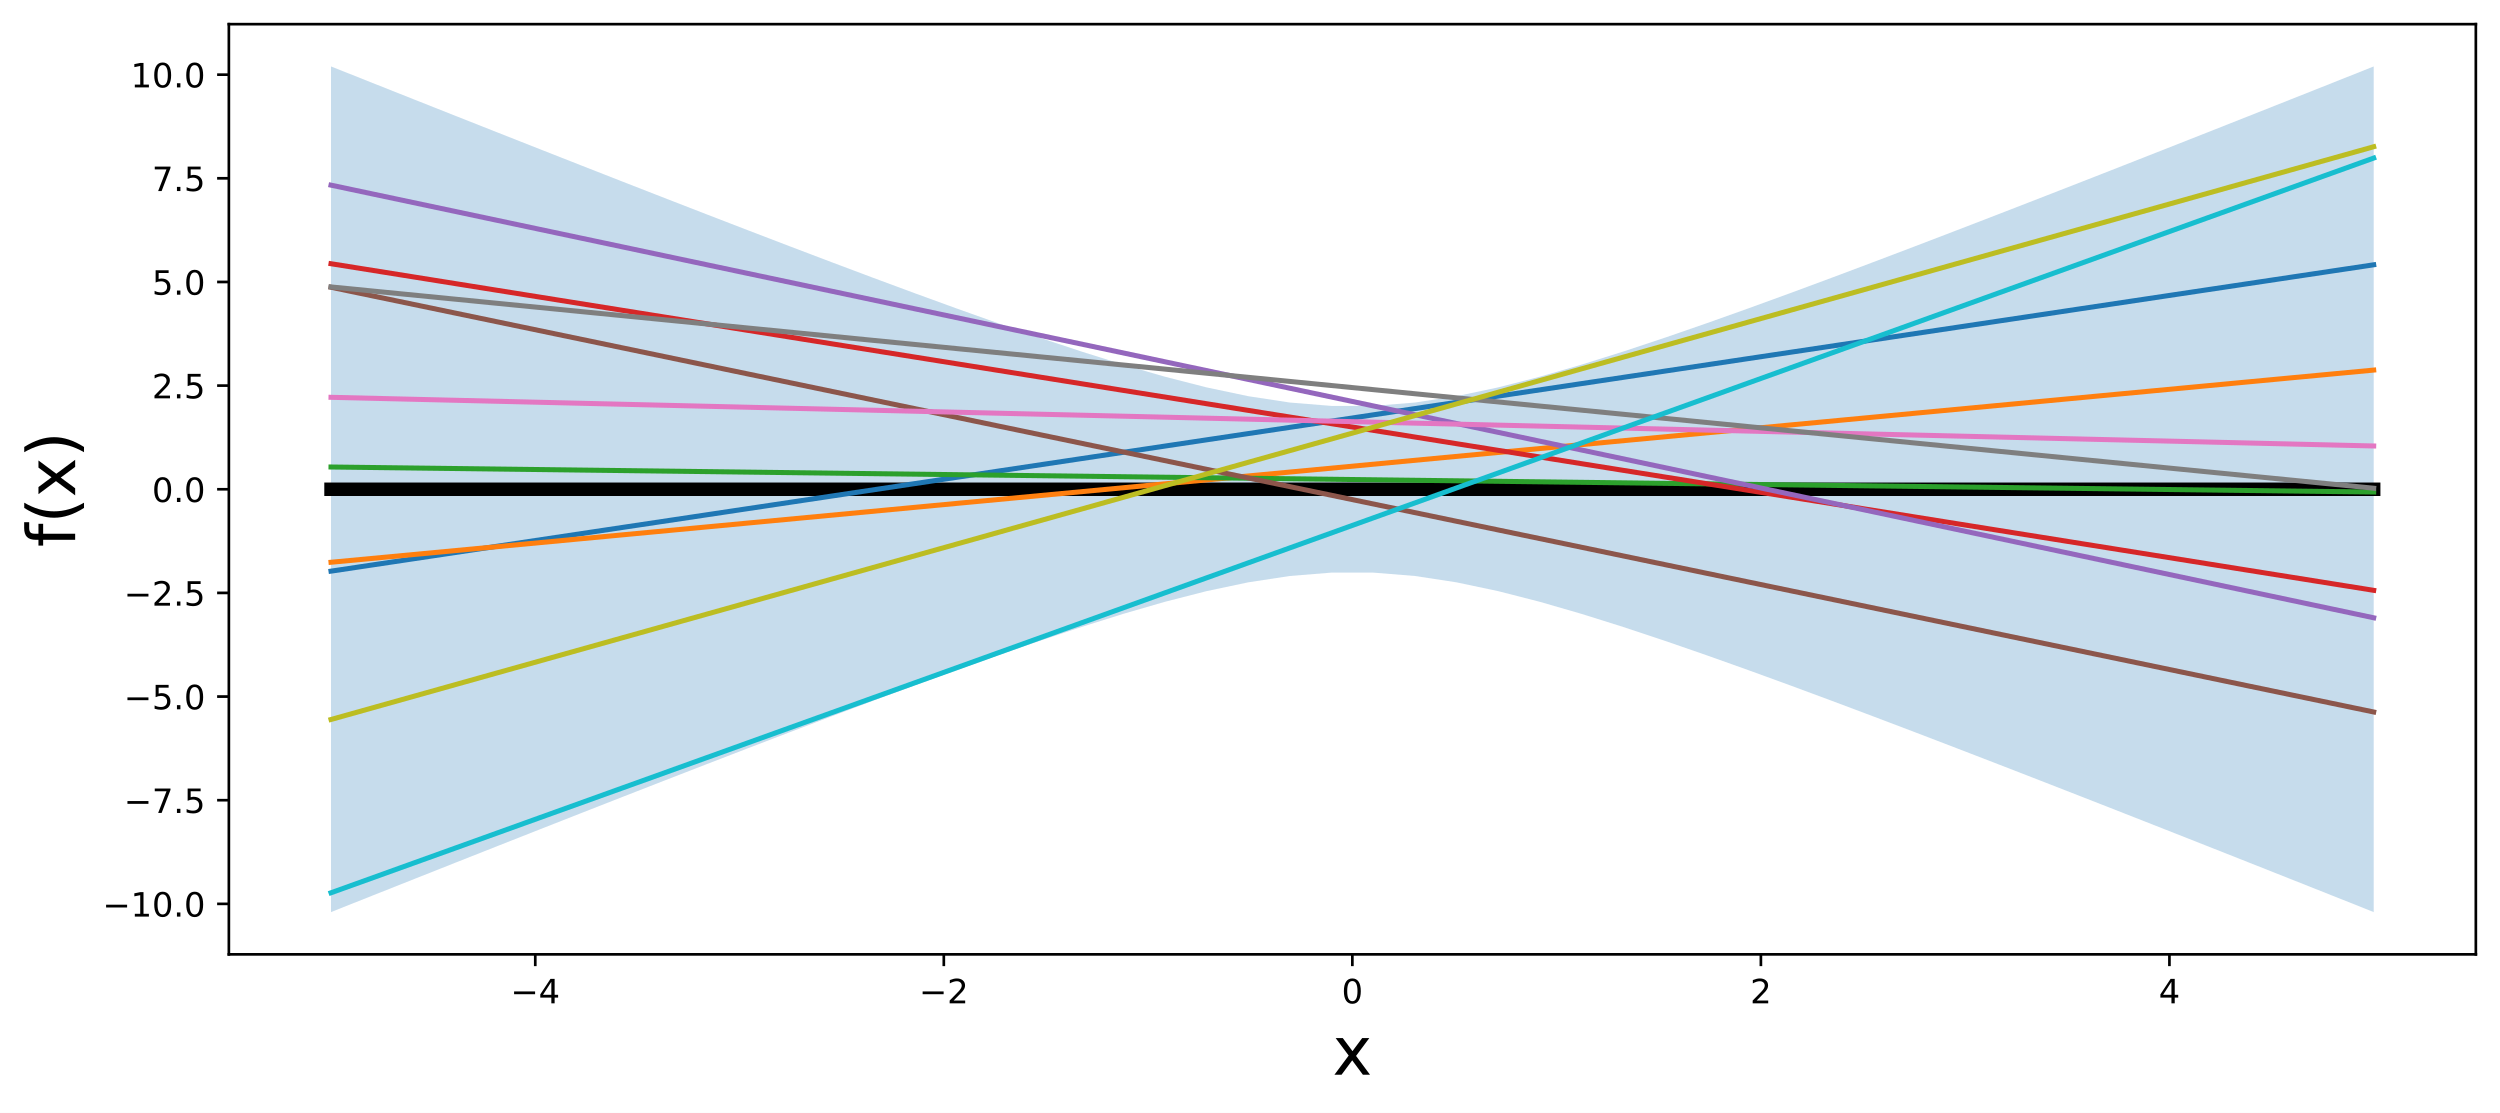
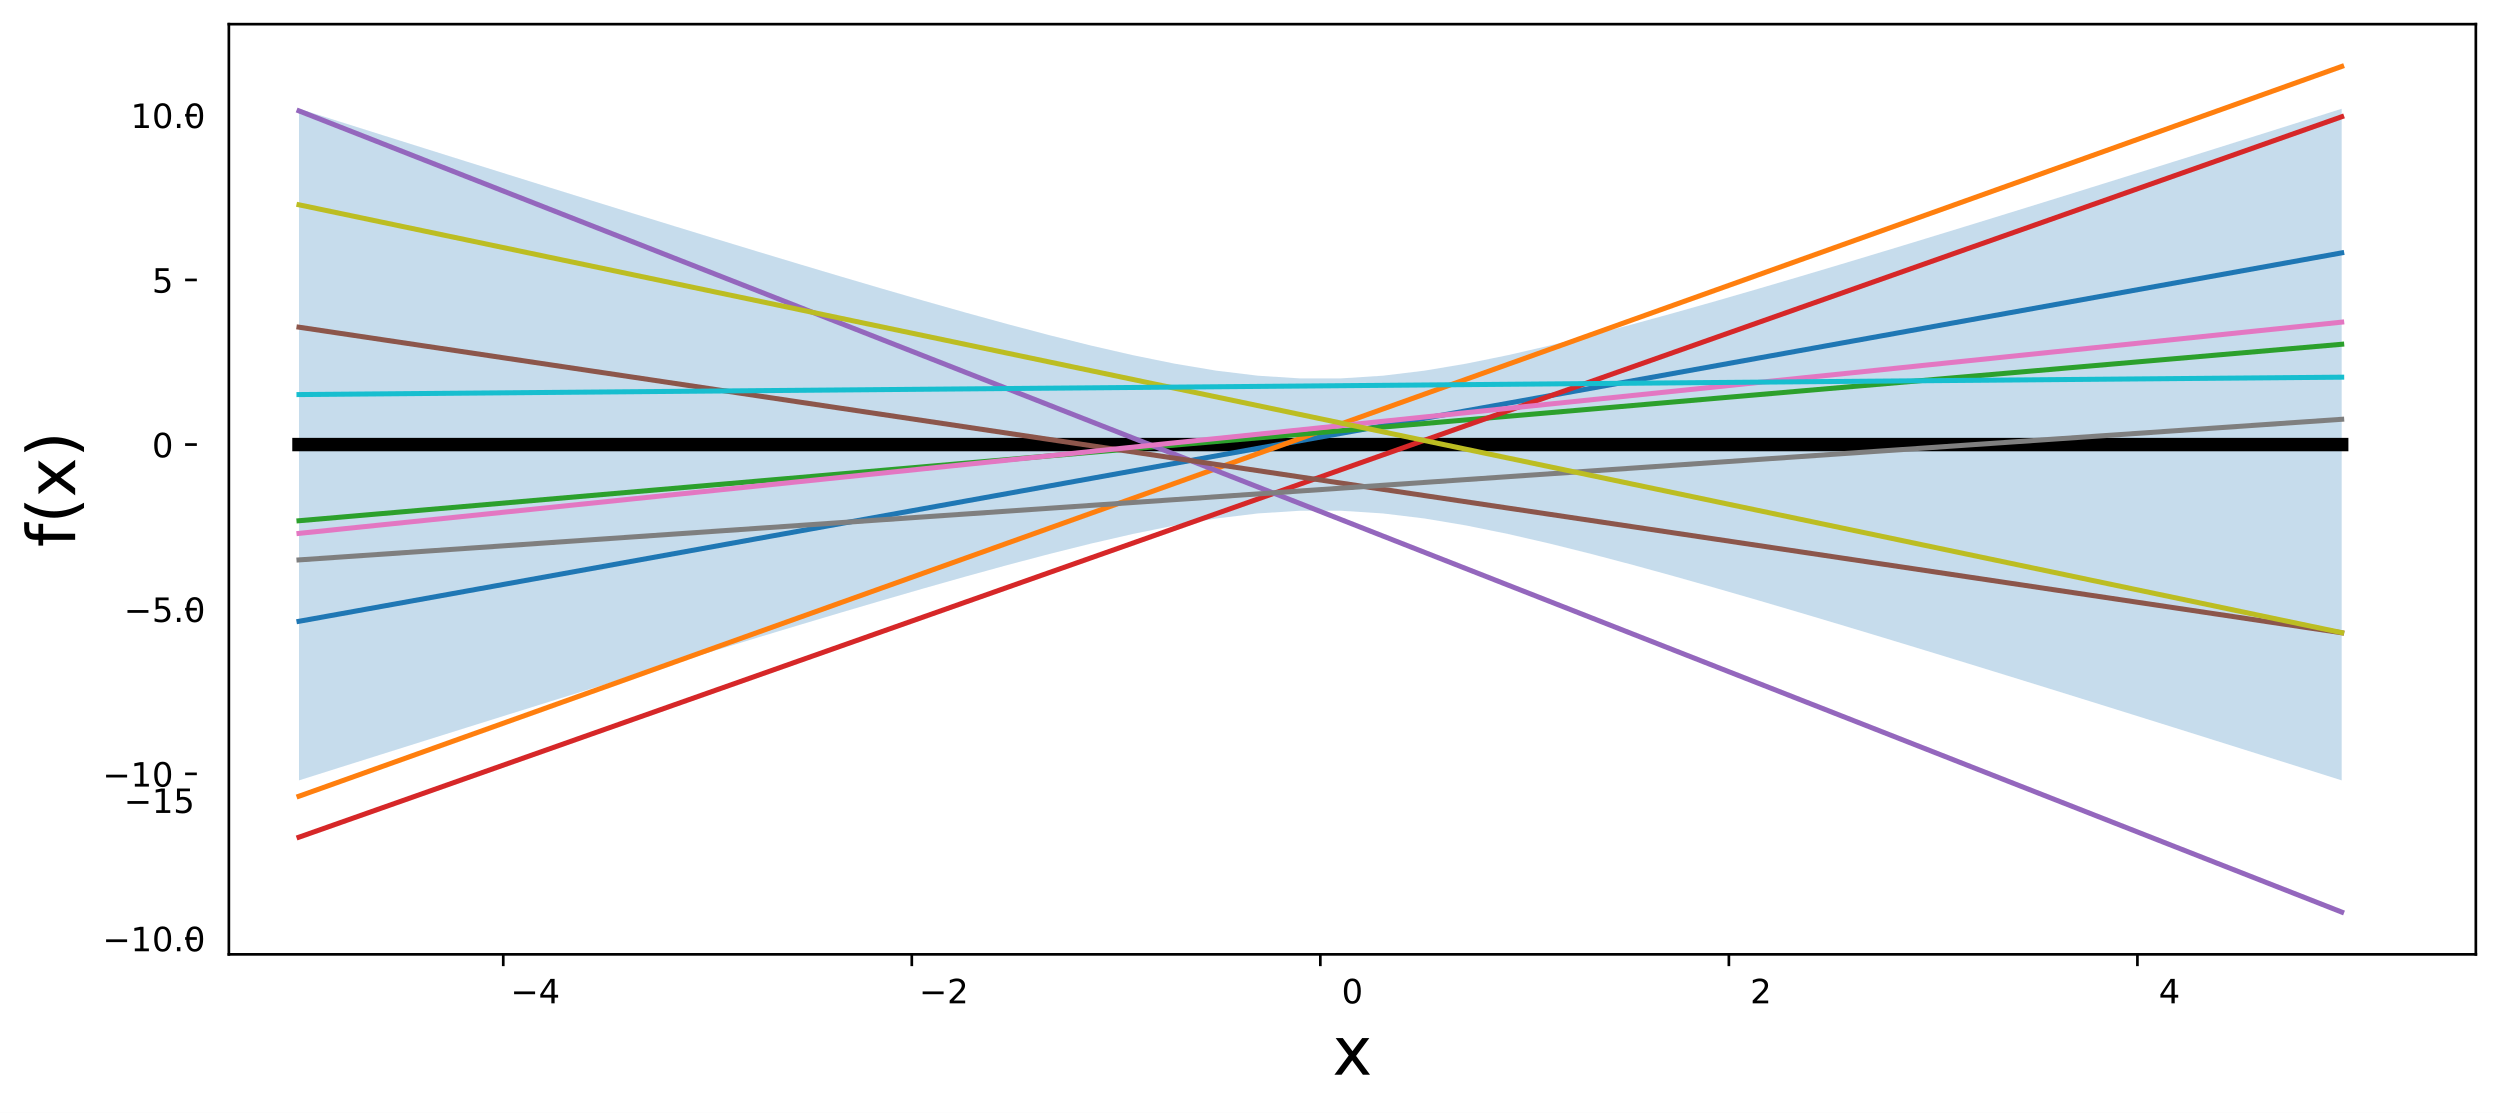
<svg xmlns="http://www.w3.org/2000/svg" xmlns:xlink="http://www.w3.org/1999/xlink" width="745.002pt" height="331.634pt" viewBox="0 0 745.002 331.634" version="1.1">
  <defs>
    <style type="text/css">*{stroke-linejoin: round; stroke-linecap: butt}</style>
  </defs>
  <g id="figure_1">
    <g id="patch_1">
      <path d="M 0 331.634  L 745.002 331.634  L 745.002 0  L 0 0  z " style="fill: #ffffff" />
    </g>
    <g id="axes_1">
      <g id="patch_2">
        <path d="M 68.202 284.4  L 737.802 284.4  L 737.802 7.2  L 68.202 7.2  z " style="fill: #ffffff" />
      </g>
      <g id="PolyCollection_1">
-         <path d="M 98.638 19.8  L 98.638 271.8  L 111.061 266.859  L 123.484 261.927  L 135.907 257.004  L 148.33 252.093  L 160.753 247.195  L 173.176 242.312  L 185.599 237.446  L 198.022 232.601  L 210.445 227.779  L 222.868 222.986  L 235.291 218.226  L 247.714 213.508  L 260.137 208.839  L 272.56 204.233  L 284.983 199.706  L 297.406 195.278  L 309.829 190.979  L 322.252 186.85  L 334.675 182.947  L 347.098 179.35  L 359.521 176.167  L 371.944 173.541  L 384.367 171.643  L 396.79 170.639  L 409.213 170.639  L 421.636 171.643  L 434.059 173.541  L 446.482 176.167  L 458.905 179.35  L 471.328 182.947  L 483.751 186.85  L 496.174 190.979  L 508.597 195.278  L 521.02 199.706  L 533.443 204.233  L 545.866 208.839  L 558.289 213.508  L 570.712 218.226  L 583.135 222.986  L 595.558 227.779  L 607.981 232.601  L 620.404 237.446  L 632.827 242.312  L 645.25 247.195  L 657.673 252.093  L 670.096 257.004  L 682.519 261.927  L 694.942 266.859  L 707.365 271.8  L 707.365 19.8  L 707.365 19.8  L 694.942 24.741  L 682.519 29.673  L 670.096 34.596  L 657.673 39.507  L 645.25 44.405  L 632.827 49.288  L 620.404 54.154  L 607.981 58.999  L 595.558 63.821  L 583.135 68.614  L 570.712 73.374  L 558.289 78.092  L 545.866 82.761  L 533.443 87.367  L 521.02 91.894  L 508.597 96.322  L 496.174 100.621  L 483.751 104.75  L 471.328 108.653  L 458.905 112.25  L 446.482 115.433  L 434.059 118.059  L 421.636 119.957  L 409.213 120.961  L 396.79 120.961  L 384.367 119.957  L 371.944 118.059  L 359.521 115.433  L 347.098 112.25  L 334.675 108.653  L 322.252 104.75  L 309.829 100.621  L 297.406 96.322  L 284.983 91.894  L 272.56 87.367  L 260.137 82.761  L 247.714 78.092  L 235.291 73.374  L 222.868 68.614  L 210.445 63.821  L 198.022 58.999  L 185.599 54.154  L 173.176 49.288  L 160.753 44.405  L 148.33 39.507  L 135.907 34.596  L 123.484 29.673  L 111.061 24.741  L 98.638 19.8  z " clip-path="url(#pcbc3ac0a60)" style="fill: #1f77b4; fill-opacity: 0.25" />
+         <path d="M 89.097 32.409  L 89.097 232.554  L 101.52 228.63  L 113.943 224.713  L 126.366 220.803  L 138.789 216.903  L 151.212 213.013  L 163.635 209.134  L 176.058 205.27  L 188.481 201.421  L 200.904 197.592  L 213.327 193.785  L 225.75 190.004  L 238.173 186.257  L 250.596 182.549  L 263.019 178.891  L 275.442 175.295  L 287.865 171.778  L 300.288 168.364  L 312.711 165.085  L 325.134 161.985  L 337.557 159.128  L 349.98 156.6  L 362.403 154.514  L 374.826 153.006  L 387.249 152.209  L 399.672 152.209  L 412.095 153.006  L 424.518 154.514  L 436.941 156.6  L 449.364 159.128  L 461.787 161.985  L 474.21 165.085  L 486.633 168.364  L 499.056 171.778  L 511.479 175.295  L 523.902 178.891  L 536.326 182.549  L 548.749 186.257  L 561.172 190.004  L 573.595 193.785  L 586.018 197.592  L 598.441 201.421  L 610.864 205.27  L 623.287 209.134  L 635.71 213.013  L 648.133 216.903  L 660.556 220.803  L 672.979 224.713  L 685.402 228.63  L 697.825 232.554  L 697.825 32.409  L 697.825 32.409  L 685.402 36.333  L 672.979 40.251  L 660.556 44.16  L 648.133 48.06  L 635.71 51.951  L 623.287 55.829  L 610.864 59.693  L 598.441 63.542  L 586.018 67.372  L 573.595 71.179  L 561.172 74.959  L 548.749 78.706  L 536.326 82.414  L 523.902 86.072  L 511.479 89.668  L 499.056 93.185  L 486.633 96.599  L 474.21 99.879  L 461.787 102.978  L 449.364 105.835  L 436.941 108.363  L 424.518 110.449  L 412.095 111.957  L 399.672 112.754  L 387.249 112.754  L 374.826 111.957  L 362.403 110.449  L 349.98 108.363  L 337.557 105.835  L 325.134 102.978  L 312.711 99.879  L 300.288 96.599  L 287.865 93.185  L 275.442 89.668  L 263.019 86.072  L 250.596 82.414  L 238.173 78.706  L 225.75 74.959  L 213.327 71.179  L 200.904 67.372  L 188.481 63.542  L 176.058 59.693  L 163.635 55.829  L 151.212 51.951  L 138.789 48.06  L 126.366 44.16  L 113.943 40.251  L 101.52 36.333  L 89.097 32.409  z " clip-path="url(#pd3c9de4908)" style="fill: #1f77b4; fill-opacity: 0.25" />
      </g>
      <g id="matplotlib.axis_1">
        <g id="xtick_1">
          <g id="line2d_1">
            <defs>
-               <path id="m8b1b05fb63" d="M 0 0  L 0 3.5  " style="stroke: #000000; stroke-width: 0.8" />
-             </defs>
-             <g>
-               <use xlink:href="#m8b1b05fb63" x="159.511" y="284.4" style="stroke: #000000; stroke-width: 0.8" />
+               <path id="m77537a6615" d="M 0 0  L 0 3.5  " style="stroke: #000000; stroke-width: 0.8" />
+             </defs>
+             <g>
+               <use xlink:href="#m77537a6615" x="149.97" y="284.4" style="stroke: #000000; stroke-width: 0.8" />
            </g>
          </g>
          <g id="text_1">
            <g transform="translate(152.1396 298.9984) scale(0.1 -0.1)">
              <defs>
                <path id="DejaVuSans-2212" d="M 678 2272  L 4684 2272  L 4684 1741  L 678 1741  L 678 2272  z " transform="scale(0.015625)" />
                <path id="DejaVuSans-34" d="M 2419 4116  L 825 1625  L 2419 1625  L 2419 4116  z M 2253 4666  L 3047 4666  L 3047 1625  L 3713 1625  L 3713 1100  L 3047 1100  L 3047 0  L 2419 0  L 2419 1100  L 313 1100  L 313 1709  L 2253 4666  z " transform="scale(0.015625)" />
              </defs>
              <use xlink:href="#DejaVuSans-2212" />
              <use xlink:href="#DejaVuSans-34" x="83.789" />
            </g>
          </g>
        </g>
        <g id="xtick_2">
          <g id="line2d_2">
            <g>
-               <use xlink:href="#m8b1b05fb63" x="281.256" y="284.4" style="stroke: #000000; stroke-width: 0.8" />
+               <use xlink:href="#m77537a6615" x="271.715" y="284.4" style="stroke: #000000; stroke-width: 0.8" />
            </g>
          </g>
          <g id="text_2">
            <g transform="translate(273.885 298.9984) scale(0.1 -0.1)">
              <defs>
                <path id="DejaVuSans-32" d="M 1228 531  L 3431 531  L 3431 0  L 469 0  L 469 531  Q 828 903 1448 1529  Q 2069 2156 2228 2338  Q 2531 2678 2651 2914  Q 2772 3150 2772 3378  Q 2772 3750 2511 3984  Q 2250 4219 1831 4219  Q 1534 4219 1204 4116  Q 875 4013 500 3803  L 500 4441  Q 881 4594 1212 4672  Q 1544 4750 1819 4750  Q 2544 4750 2975 4387  Q 3406 4025 3406 3419  Q 3406 3131 3298 2873  Q 3191 2616 2906 2266  Q 2828 2175 2409 1742  Q 1991 1309 1228 531  z " transform="scale(0.015625)" />
              </defs>
              <use xlink:href="#DejaVuSans-2212" />
              <use xlink:href="#DejaVuSans-32" x="83.789" />
            </g>
          </g>
        </g>
        <g id="xtick_3">
          <g id="line2d_3">
            <g>
-               <use xlink:href="#m8b1b05fb63" x="403.002" y="284.4" style="stroke: #000000; stroke-width: 0.8" />
+               <use xlink:href="#m77537a6615" x="393.461" y="284.4" style="stroke: #000000; stroke-width: 0.8" />
            </g>
          </g>
          <g id="text_3">
            <g transform="translate(399.8203 298.9984) scale(0.1 -0.1)">
              <defs>
                <path id="DejaVuSans-30" d="M 2034 4250  Q 1547 4250 1301 3770  Q 1056 3291 1056 2328  Q 1056 1369 1301 889  Q 1547 409 2034 409  Q 2525 409 2770 889  Q 3016 1369 3016 2328  Q 3016 3291 2770 3770  Q 2525 4250 2034 4250  z M 2034 4750  Q 2819 4750 3233 4129  Q 3647 3509 3647 2328  Q 3647 1150 3233 529  Q 2819 -91 2034 -91  Q 1250 -91 836 529  Q 422 1150 422 2328  Q 422 3509 836 4129  Q 1250 4750 2034 4750  z " transform="scale(0.015625)" />
              </defs>
              <use xlink:href="#DejaVuSans-30" />
            </g>
          </g>
        </g>
        <g id="xtick_4">
          <g id="line2d_4">
            <g>
-               <use xlink:href="#m8b1b05fb63" x="524.747" y="284.4" style="stroke: #000000; stroke-width: 0.8" />
+               <use xlink:href="#m77537a6615" x="515.206" y="284.4" style="stroke: #000000; stroke-width: 0.8" />
            </g>
          </g>
          <g id="text_4">
            <g transform="translate(521.5658 298.9984) scale(0.1 -0.1)">
              <use xlink:href="#DejaVuSans-32" />
            </g>
          </g>
        </g>
        <g id="xtick_5">
          <g id="line2d_5">
            <g>
-               <use xlink:href="#m8b1b05fb63" x="646.492" y="284.4" style="stroke: #000000; stroke-width: 0.8" />
+               <use xlink:href="#m77537a6615" x="636.952" y="284.4" style="stroke: #000000; stroke-width: 0.8" />
            </g>
          </g>
          <g id="text_5">
            <g transform="translate(643.3112 298.9984) scale(0.1 -0.1)">
              <use xlink:href="#DejaVuSans-34" />
            </g>
          </g>
        </g>
        <g id="text_6">
          <g transform="translate(397.0828 320.275) scale(0.2 -0.2)">
            <defs>
              <path id="DejaVuSans-78" d="M 3513 3500  L 2247 1797  L 3578 0  L 2900 0  L 1881 1375  L 863 0  L 184 0  L 1544 1831  L 300 3500  L 978 3500  L 1906 2253  L 2834 3500  L 3513 3500  z " transform="scale(0.015625)" />
            </defs>
            <use xlink:href="#DejaVuSans-78" />
          </g>
        </g>
      </g>
      <g id="matplotlib.axis_2">
        <g id="ytick_1">
          <g id="line2d_6">
            <defs>
-               <path id="me714976739" d="M 0 0  L -3.5 0  " style="stroke: #000000; stroke-width: 0.8" />
-             </defs>
-             <g>
-               <use xlink:href="#me714976739" x="68.202" y="269.353" style="stroke: #000000; stroke-width: 0.8" />
+               <path id="m934f6e94f5" d="M 0 0  L -3.5 0  " style="stroke: #000000; stroke-width: 0.8" />
+             </defs>
+             <g>
+               <use xlink:href="#m934f6e94f5" x="58.661" y="279.676" style="stroke: #000000; stroke-width: 0.8" />
            </g>
          </g>
          <g id="text_7">
-             <g transform="translate(30.55625 273.1524) scale(0.1 -0.1)">
+             <g transform="translate(30.55625 283.4748) scale(0.1 -0.1)">
              <defs>
                <path id="DejaVuSans-31" d="M 794 531  L 1825 531  L 1825 4091  L 703 3866  L 703 4441  L 1819 4666  L 2450 4666  L 2450 531  L 3481 531  L 3481 0  L 794 0  L 794 531  z " transform="scale(0.015625)" />
                <path id="DejaVuSans-2e" d="M 684 794  L 1344 794  L 1344 0  L 684 0  L 684 794  z " transform="scale(0.015625)" />
              </defs>
              <use xlink:href="#DejaVuSans-2212" />
              <use xlink:href="#DejaVuSans-31" x="83.789" />
              <use xlink:href="#DejaVuSans-30" x="147.412" />
              <use xlink:href="#DejaVuSans-2e" x="211.035" />
              <use xlink:href="#DejaVuSans-30" x="242.822" />
            </g>
          </g>
        </g>
        <g id="ytick_2">
          <g id="line2d_7">
            <g>
              <use xlink:href="#me714976739" x="68.202" y="238.465" style="stroke: #000000; stroke-width: 0.8" />
            </g>
          </g>
          <g id="text_8">
            <g transform="translate(36.91875 242.2641) scale(0.1 -0.1)">
              <defs>
                <path id="DejaVuSans-37" d="M 525 4666  L 3525 4666  L 3525 4397  L 1831 0  L 1172 0  L 2766 4134  L 525 4134  L 525 4666  z " transform="scale(0.015625)" />
                <path id="DejaVuSans-35" d="M 691 4666  L 3169 4666  L 3169 4134  L 1269 4134  L 1269 2991  Q 1406 3038 1543 3061  Q 1681 3084 1819 3084  Q 2600 3084 3056 2656  Q 3513 2228 3513 1497  Q 3513 744 3044 326  Q 2575 -91 1722 -91  Q 1428 -91 1123 -41  Q 819 9 494 109  L 494 744  Q 775 591 1075 516  Q 1375 441 1709 441  Q 2250 441 2565 725  Q 2881 1009 2881 1497  Q 2881 1984 2565 2268  Q 2250 2553 1709 2553  Q 1456 2553 1204 2497  Q 953 2441 691 2322  L 691 4666  z " transform="scale(0.015625)" />
              </defs>
              <use xlink:href="#DejaVuSans-2212" />
-               <use xlink:href="#DejaVuSans-37" x="83.789" />
-               <use xlink:href="#DejaVuSans-2e" x="147.412" />
-               <use xlink:href="#DejaVuSans-35" x="179.199" />
+               <use xlink:href="#DejaVuSans-31" x="83.789" />
+               <use xlink:href="#DejaVuSans-35" x="147.412" />
+             </g>
+           </g>
+         </g>
+         <g id="ytick_2">
+           <g id="line2d_7">
+             <g>
+               <use xlink:href="#m934f6e94f5" x="58.661" y="230.611" style="stroke: #000000; stroke-width: 0.8" />
+             </g>
+           </g>
+           <g id="text_8">
+             <g transform="translate(30.55625 234.4101) scale(0.1 -0.1)">
+               <use xlink:href="#DejaVuSans-2212" />
+               <use xlink:href="#DejaVuSans-31" x="83.789" />
+               <use xlink:href="#DejaVuSans-30" x="147.412" />
            </g>
          </g>
        </g>
        <g id="ytick_3">
          <g id="line2d_8">
            <g>
-               <use xlink:href="#me714976739" x="68.202" y="207.577" style="stroke: #000000; stroke-width: 0.8" />
+               <use xlink:href="#m934f6e94f5" x="58.661" y="181.546" style="stroke: #000000; stroke-width: 0.8" />
            </g>
          </g>
          <g id="text_9">
-             <g transform="translate(36.91875 211.3758) scale(0.1 -0.1)">
+             <g transform="translate(36.91875 185.3455) scale(0.1 -0.1)">
              <use xlink:href="#DejaVuSans-2212" />
              <use xlink:href="#DejaVuSans-35" x="83.789" />
              <use xlink:href="#DejaVuSans-2e" x="147.412" />
              <use xlink:href="#DejaVuSans-30" x="179.199" />
            </g>
          </g>
        </g>
        <g id="ytick_4">
          <g id="line2d_9">
            <g>
-               <use xlink:href="#me714976739" x="68.202" y="176.688" style="stroke: #000000; stroke-width: 0.8" />
+               <use xlink:href="#m934f6e94f5" x="58.661" y="132.482" style="stroke: #000000; stroke-width: 0.8" />
            </g>
          </g>
          <g id="text_10">
-             <g transform="translate(36.91875 180.4875) scale(0.1 -0.1)">
-               <use xlink:href="#DejaVuSans-2212" />
-               <use xlink:href="#DejaVuSans-32" x="83.789" />
-               <use xlink:href="#DejaVuSans-2e" x="147.412" />
-               <use xlink:href="#DejaVuSans-35" x="179.199" />
+             <g transform="translate(45.29844 136.2808) scale(0.1 -0.1)">
+               <use xlink:href="#DejaVuSans-30" />
            </g>
          </g>
        </g>
        <g id="ytick_5">
          <g id="line2d_10">
            <g>
-               <use xlink:href="#me714976739" x="68.202" y="145.8" style="stroke: #000000; stroke-width: 0.8" />
+               <use xlink:href="#m934f6e94f5" x="58.661" y="83.417" style="stroke: #000000; stroke-width: 0.8" />
            </g>
          </g>
          <g id="text_11">
-             <g transform="translate(45.29844 149.5992) scale(0.1 -0.1)">
-               <use xlink:href="#DejaVuSans-30" />
-               <use xlink:href="#DejaVuSans-2e" x="63.623" />
-               <use xlink:href="#DejaVuSans-30" x="95.41" />
+             <g transform="translate(45.29844 87.21618) scale(0.1 -0.1)">
+               <use xlink:href="#DejaVuSans-35" />
            </g>
          </g>
        </g>
        <g id="ytick_6">
          <g id="line2d_11">
            <g>
-               <use xlink:href="#me714976739" x="68.202" y="114.912" style="stroke: #000000; stroke-width: 0.8" />
+               <use xlink:href="#m934f6e94f5" x="58.661" y="34.352" style="stroke: #000000; stroke-width: 0.8" />
            </g>
          </g>
          <g id="text_12">
-             <g transform="translate(45.29844 118.7109) scale(0.1 -0.1)">
-               <use xlink:href="#DejaVuSans-32" />
-               <use xlink:href="#DejaVuSans-2e" x="63.623" />
-               <use xlink:href="#DejaVuSans-35" x="95.41" />
-             </g>
-           </g>
-         </g>
-         <g id="ytick_7">
-           <g id="line2d_12">
-             <g>
-               <use xlink:href="#me714976739" x="68.202" y="84.023" style="stroke: #000000; stroke-width: 0.8" />
-             </g>
-           </g>
-           <g id="text_13">
-             <g transform="translate(45.29844 87.82264) scale(0.1 -0.1)">
-               <use xlink:href="#DejaVuSans-35" />
-               <use xlink:href="#DejaVuSans-2e" x="63.623" />
-               <use xlink:href="#DejaVuSans-30" x="95.41" />
-             </g>
-           </g>
-         </g>
-         <g id="ytick_8">
-           <g id="line2d_13">
-             <g>
-               <use xlink:href="#me714976739" x="68.202" y="53.135" style="stroke: #000000; stroke-width: 0.8" />
-             </g>
-           </g>
-           <g id="text_14">
-             <g transform="translate(45.29844 56.93435) scale(0.1 -0.1)">
-               <use xlink:href="#DejaVuSans-37" />
-               <use xlink:href="#DejaVuSans-2e" x="63.623" />
-               <use xlink:href="#DejaVuSans-35" x="95.41" />
-             </g>
-           </g>
-         </g>
-         <g id="ytick_9">
-           <g id="line2d_14">
-             <g>
-               <use xlink:href="#me714976739" x="68.202" y="22.247" style="stroke: #000000; stroke-width: 0.8" />
-             </g>
-           </g>
-           <g id="text_15">
-             <g transform="translate(38.93594 26.04605) scale(0.1 -0.1)">
+             <g transform="translate(38.93594 38.15154) scale(0.1 -0.1)">
              <use xlink:href="#DejaVuSans-31" />
              <use xlink:href="#DejaVuSans-30" x="63.623" />
              <use xlink:href="#DejaVuSans-2e" x="127.246" />
              <use xlink:href="#DejaVuSans-30" x="159.033" />
            </g>
          </g>
        </g>
        <g id="text_16">
          <g transform="translate(22.39688 163.0422) rotate(-90) scale(0.2 -0.2)">
            <defs>
              <path id="DejaVuSans-66" d="M 2375 4863  L 2375 4384  L 1825 4384  Q 1516 4384 1395 4259  Q 1275 4134 1275 3809  L 1275 3500  L 2222 3500  L 2222 3053  L 1275 3053  L 1275 0  L 697 0  L 697 3053  L 147 3053  L 147 3500  L 697 3500  L 697 3744  Q 697 4328 969 4595  Q 1241 4863 1831 4863  L 2375 4863  z " transform="scale(0.015625)" />
              <path id="DejaVuSans-28" d="M 1984 4856  Q 1566 4138 1362 3434  Q 1159 2731 1159 2009  Q 1159 1288 1364 580  Q 1569 -128 1984 -844  L 1484 -844  Q 1016 -109 783 600  Q 550 1309 550 2009  Q 550 2706 781 3412  Q 1013 4119 1484 4856  L 1984 4856  z " transform="scale(0.015625)" />
              <path id="DejaVuSans-29" d="M 513 4856  L 1013 4856  Q 1481 4119 1714 3412  Q 1947 2706 1947 2009  Q 1947 1309 1714 600  Q 1481 -109 1013 -844  L 513 -844  Q 928 -128 1133 580  Q 1338 1288 1338 2009  Q 1338 2731 1133 3434  Q 928 4138 513 4856  z " transform="scale(0.015625)" />
            </defs>
            <use xlink:href="#DejaVuSans-66" />
            <use xlink:href="#DejaVuSans-28" x="35.205" />
            <use xlink:href="#DejaVuSans-78" x="74.219" />
            <use xlink:href="#DejaVuSans-29" x="133.398" />
          </g>
        </g>
      </g>
+       <g id="line2d_12">
+         <path d="M 89.097 132.482  L 101.52 132.482  L 113.943 132.482  L 126.366 132.482  L 138.789 132.482  L 151.212 132.482  L 163.635 132.482  L 176.058 132.482  L 188.481 132.482  L 200.904 132.482  L 213.327 132.482  L 225.75 132.482  L 238.173 132.482  L 250.596 132.482  L 263.019 132.482  L 275.442 132.482  L 287.865 132.482  L 300.288 132.482  L 312.711 132.482  L 325.134 132.482  L 337.557 132.482  L 349.98 132.482  L 362.403 132.482  L 374.826 132.482  L 387.249 132.482  L 399.672 132.482  L 412.095 132.482  L 424.518 132.482  L 436.941 132.482  L 449.364 132.482  L 461.787 132.482  L 474.21 132.482  L 486.633 132.482  L 499.056 132.482  L 511.479 132.482  L 523.902 132.482  L 536.326 132.482  L 548.749 132.482  L 561.172 132.482  L 573.595 132.482  L 586.018 132.482  L 598.441 132.482  L 610.864 132.482  L 623.287 132.482  L 635.71 132.482  L 648.133 132.482  L 660.556 132.482  L 672.979 132.482  L 685.402 132.482  L 697.825 132.482  " clip-path="url(#pd3c9de4908)" style="fill: none; stroke: #000000; stroke-width: 4; stroke-linecap: square" />
+       </g>
+       <g id="line2d_13">
+         <path d="M 89.097 185.148  L 101.52 182.908  L 113.943 180.667  L 126.366 178.426  L 138.789 176.185  L 151.212 173.945  L 163.635 171.704  L 176.058 169.463  L 188.481 167.223  L 200.904 164.982  L 213.327 162.741  L 225.75 160.5  L 238.173 158.26  L 250.596 156.019  L 263.019 153.778  L 275.442 151.537  L 287.865 149.297  L 300.288 147.056  L 312.711 144.815  L 325.134 142.575  L 337.557 140.334  L 349.98 138.093  L 362.403 135.852  L 374.826 133.612  L 387.249 131.371  L 399.672 129.13  L 412.095 126.889  L 424.518 124.649  L 436.941 122.408  L 449.364 120.167  L 461.787 117.927  L 474.21 115.686  L 486.633 113.445  L 499.056 111.204  L 511.479 108.964  L 523.902 106.723  L 536.326 104.482  L 548.749 102.241  L 561.172 100.001  L 573.595 97.76  L 586.018 95.519  L 598.441 93.279  L 610.864 91.038  L 623.287 88.797  L 635.71 86.556  L 648.133 84.316  L 660.556 82.075  L 672.979 79.834  L 685.402 77.593  L 697.825 75.353  " clip-path="url(#pd3c9de4908)" style="fill: none; stroke: #1f77b4; stroke-width: 1.5; stroke-linecap: square" />
+       </g>
+       <g id="line2d_14">
+         <path d="M 89.097 237.273  L 101.52 232.835  L 113.943 228.397  L 126.366 223.959  L 138.789 219.52  L 151.212 215.082  L 163.635 210.644  L 176.058 206.206  L 188.481 201.767  L 200.904 197.329  L 213.327 192.891  L 225.75 188.453  L 238.173 184.015  L 250.596 179.576  L 263.019 175.138  L 275.442 170.7  L 287.865 166.262  L 300.288 161.823  L 312.711 157.385  L 325.134 152.947  L 337.557 148.509  L 349.98 144.07  L 362.403 139.632  L 374.826 135.194  L 387.249 130.756  L 399.672 126.318  L 412.095 121.879  L 424.518 117.441  L 436.941 113.003  L 449.364 108.565  L 461.787 104.126  L 474.21 99.688  L 486.633 95.25  L 499.056 90.812  L 511.479 86.373  L 523.902 81.935  L 536.326 77.497  L 548.749 73.059  L 561.172 68.621  L 573.595 64.182  L 586.018 59.744  L 598.441 55.306  L 610.864 50.868  L 623.287 46.429  L 635.71 41.991  L 648.133 37.553  L 660.556 33.115  L 672.979 28.676  L 685.402 24.238  L 697.825 19.8  " clip-path="url(#pd3c9de4908)" style="fill: none; stroke: #ff7f0e; stroke-width: 1.5; stroke-linecap: square" />
+       </g>
      <g id="line2d_15">
-         <path d="M 98.638 145.8  L 111.061 145.8  L 123.484 145.8  L 135.907 145.8  L 148.33 145.8  L 160.753 145.8  L 173.176 145.8  L 185.599 145.8  L 198.022 145.8  L 210.445 145.8  L 222.868 145.8  L 235.291 145.8  L 247.714 145.8  L 260.137 145.8  L 272.56 145.8  L 284.983 145.8  L 297.406 145.8  L 309.829 145.8  L 322.252 145.8  L 334.675 145.8  L 347.098 145.8  L 359.521 145.8  L 371.944 145.8  L 384.367 145.8  L 396.79 145.8  L 409.213 145.8  L 421.636 145.8  L 434.059 145.8  L 446.482 145.8  L 458.905 145.8  L 471.328 145.8  L 483.751 145.8  L 496.174 145.8  L 508.597 145.8  L 521.02 145.8  L 533.443 145.8  L 545.866 145.8  L 558.289 145.8  L 570.712 145.8  L 583.135 145.8  L 595.558 145.8  L 607.981 145.8  L 620.404 145.8  L 632.827 145.8  L 645.25 145.8  L 657.673 145.8  L 670.096 145.8  L 682.519 145.8  L 694.942 145.8  L 707.365 145.8  " clip-path="url(#pcbc3ac0a60)" style="fill: none; stroke: #000000; stroke-width: 4; stroke-linecap: square" />
+         <path d="M 89.097 155.182  L 101.52 154.109  L 113.943 153.036  L 126.366 151.962  L 138.789 150.889  L 151.212 149.815  L 163.635 148.742  L 176.058 147.669  L 188.481 146.595  L 200.904 145.522  L 213.327 144.449  L 225.75 143.375  L 238.173 142.302  L 250.596 141.229  L 263.019 140.155  L 275.442 139.082  L 287.865 138.009  L 300.288 136.935  L 312.711 135.862  L 325.134 134.789  L 337.557 133.715  L 349.98 132.642  L 362.403 131.569  L 374.826 130.495  L 387.249 129.422  L 399.672 128.349  L 412.095 127.275  L 424.518 126.202  L 436.941 125.128  L 449.364 124.055  L 461.787 122.982  L 474.21 121.908  L 486.633 120.835  L 499.056 119.762  L 511.479 118.688  L 523.902 117.615  L 536.326 116.542  L 548.749 115.468  L 561.172 114.395  L 573.595 113.322  L 586.018 112.248  L 598.441 111.175  L 610.864 110.102  L 623.287 109.028  L 635.71 107.955  L 648.133 106.882  L 660.556 105.808  L 672.979 104.735  L 685.402 103.661  L 697.825 102.588  " clip-path="url(#pd3c9de4908)" style="fill: none; stroke: #2ca02c; stroke-width: 1.5; stroke-linecap: square" />
      </g>
      <g id="line2d_16">
-         <path d="M 98.638 170.203  L 111.061 168.34  L 123.484 166.477  L 135.907 164.614  L 148.33 162.751  L 160.753 160.888  L 173.176 159.024  L 185.599 157.161  L 198.022 155.298  L 210.445 153.435  L 222.868 151.572  L 235.291 149.709  L 247.714 147.845  L 260.137 145.982  L 272.56 144.119  L 284.983 142.256  L 297.406 140.393  L 309.829 138.53  L 322.252 136.666  L 334.675 134.803  L 347.098 132.94  L 359.521 131.077  L 371.944 129.214  L 384.367 127.351  L 396.79 125.487  L 409.213 123.624  L 421.636 121.761  L 434.059 119.898  L 446.482 118.035  L 458.905 116.172  L 471.328 114.308  L 483.751 112.445  L 496.174 110.582  L 508.597 108.719  L 521.02 106.856  L 533.443 104.993  L 545.866 103.129  L 558.289 101.266  L 570.712 99.403  L 583.135 97.54  L 595.558 95.677  L 607.981 93.814  L 620.404 91.95  L 632.827 90.087  L 645.25 88.224  L 657.673 86.361  L 670.096 84.498  L 682.519 82.635  L 694.942 80.771  L 707.365 78.908  " clip-path="url(#pcbc3ac0a60)" style="fill: none; stroke: #1f77b4; stroke-width: 1.5; stroke-linecap: square" />
+         <path d="M 89.097 249.481  L 101.52 245.099  L 113.943 240.718  L 126.366 236.337  L 138.789 231.955  L 151.212 227.574  L 163.635 223.192  L 176.058 218.811  L 188.481 214.43  L 200.904 210.048  L 213.327 205.667  L 225.75 201.285  L 238.173 196.904  L 250.596 192.523  L 263.019 188.141  L 275.442 183.76  L 287.865 179.378  L 300.288 174.997  L 312.711 170.615  L 325.134 166.234  L 337.557 161.853  L 349.98 157.471  L 362.403 153.09  L 374.826 148.708  L 387.249 144.327  L 399.672 139.946  L 412.095 135.564  L 424.518 131.183  L 436.941 126.801  L 449.364 122.42  L 461.787 118.039  L 474.21 113.657  L 486.633 109.276  L 499.056 104.894  L 511.479 100.513  L 523.902 96.132  L 536.326 91.75  L 548.749 87.369  L 561.172 82.987  L 573.595 78.606  L 586.018 74.224  L 598.441 69.843  L 610.864 65.462  L 623.287 61.08  L 635.71 56.699  L 648.133 52.317  L 660.556 47.936  L 672.979 43.555  L 685.402 39.173  L 697.825 34.792  " clip-path="url(#pd3c9de4908)" style="fill: none; stroke: #d62728; stroke-width: 1.5; stroke-linecap: square" />
      </g>
      <g id="line2d_17">
-         <path d="M 98.638 167.557  L 111.061 166.388  L 123.484 165.219  L 135.907 164.051  L 148.33 162.882  L 160.753 161.713  L 173.176 160.544  L 185.599 159.375  L 198.022 158.206  L 210.445 157.037  L 222.868 155.868  L 235.291 154.7  L 247.714 153.531  L 260.137 152.362  L 272.56 151.193  L 284.983 150.024  L 297.406 148.855  L 309.829 147.686  L 322.252 146.517  L 334.675 145.349  L 347.098 144.18  L 359.521 143.011  L 371.944 141.842  L 384.367 140.673  L 396.79 139.504  L 409.213 138.335  L 421.636 137.166  L 434.059 135.998  L 446.482 134.829  L 458.905 133.66  L 471.328 132.491  L 483.751 131.322  L 496.174 130.153  L 508.597 128.984  L 521.02 127.815  L 533.443 126.647  L 545.866 125.478  L 558.289 124.309  L 570.712 123.14  L 583.135 121.971  L 595.558 120.802  L 607.981 119.633  L 620.404 118.464  L 632.827 117.296  L 645.25 116.127  L 657.673 114.958  L 670.096 113.789  L 682.519 112.62  L 694.942 111.451  L 707.365 110.282  " clip-path="url(#pcbc3ac0a60)" style="fill: none; stroke: #ff7f0e; stroke-width: 1.5; stroke-linecap: square" />
+         <path d="M 89.097 33.045  L 101.52 37.917  L 113.943 42.79  L 126.366 47.662  L 138.789 52.535  L 151.212 57.408  L 163.635 62.28  L 176.058 67.153  L 188.481 72.025  L 200.904 76.898  L 213.327 81.77  L 225.75 86.643  L 238.173 91.515  L 250.596 96.388  L 263.019 101.261  L 275.442 106.133  L 287.865 111.006  L 300.288 115.878  L 312.711 120.751  L 325.134 125.623  L 337.557 130.496  L 349.98 135.368  L 362.403 140.241  L 374.826 145.114  L 387.249 149.986  L 399.672 154.859  L 412.095 159.731  L 424.518 164.604  L 436.941 169.476  L 449.364 174.349  L 461.787 179.221  L 474.21 184.094  L 486.633 188.967  L 499.056 193.839  L 511.479 198.712  L 523.902 203.584  L 536.326 208.457  L 548.749 213.329  L 561.172 218.202  L 573.595 223.074  L 586.018 227.947  L 598.441 232.82  L 610.864 237.692  L 623.287 242.565  L 635.71 247.437  L 648.133 252.31  L 660.556 257.182  L 672.979 262.055  L 685.402 266.927  L 697.825 271.8  " clip-path="url(#pd3c9de4908)" style="fill: none; stroke: #9467bd; stroke-width: 1.5; stroke-linecap: square" />
      </g>
      <g id="line2d_18">
-         <path d="M 98.638 139.166  L 111.061 139.319  L 123.484 139.471  L 135.907 139.623  L 148.33 139.775  L 160.753 139.927  L 173.176 140.08  L 185.599 140.232  L 198.022 140.384  L 210.445 140.536  L 222.868 140.689  L 235.291 140.841  L 247.714 140.993  L 260.137 141.145  L 272.56 141.297  L 284.983 141.45  L 297.406 141.602  L 309.829 141.754  L 322.252 141.906  L 334.675 142.059  L 347.098 142.211  L 359.521 142.363  L 371.944 142.515  L 384.367 142.667  L 396.79 142.82  L 409.213 142.972  L 421.636 143.124  L 434.059 143.276  L 446.482 143.429  L 458.905 143.581  L 471.328 143.733  L 483.751 143.885  L 496.174 144.037  L 508.597 144.19  L 521.02 144.342  L 533.443 144.494  L 545.866 144.646  L 558.289 144.799  L 570.712 144.951  L 583.135 145.103  L 595.558 145.255  L 607.981 145.407  L 620.404 145.56  L 632.827 145.712  L 645.25 145.864  L 657.673 146.016  L 670.096 146.169  L 682.519 146.321  L 694.942 146.473  L 707.365 146.625  " clip-path="url(#pcbc3ac0a60)" style="fill: none; stroke: #2ca02c; stroke-width: 1.5; stroke-linecap: square" />
+         <path d="M 89.097 97.502  L 101.52 99.361  L 113.943 101.22  L 126.366 103.078  L 138.789 104.937  L 151.212 106.796  L 163.635 108.654  L 176.058 110.513  L 188.481 112.371  L 200.904 114.23  L 213.327 116.089  L 225.75 117.947  L 238.173 119.806  L 250.596 121.665  L 263.019 123.523  L 275.442 125.382  L 287.865 127.24  L 300.288 129.099  L 312.711 130.958  L 325.134 132.816  L 337.557 134.675  L 349.98 136.534  L 362.403 138.392  L 374.826 140.251  L 387.249 142.11  L 399.672 143.968  L 412.095 145.827  L 424.518 147.685  L 436.941 149.544  L 449.364 151.403  L 461.787 153.261  L 474.21 155.12  L 486.633 156.979  L 499.056 158.837  L 511.479 160.696  L 523.902 162.554  L 536.326 164.413  L 548.749 166.272  L 561.172 168.13  L 573.595 169.989  L 586.018 171.848  L 598.441 173.706  L 610.864 175.565  L 623.287 177.424  L 635.71 179.282  L 648.133 181.141  L 660.556 182.999  L 672.979 184.858  L 685.402 186.717  L 697.825 188.575  " clip-path="url(#pd3c9de4908)" style="fill: none; stroke: #8c564b; stroke-width: 1.5; stroke-linecap: square" />
      </g>
      <g id="line2d_19">
-         <path d="M 98.638 78.589  L 111.061 80.575  L 123.484 82.561  L 135.907 84.548  L 148.33 86.534  L 160.753 88.521  L 173.176 90.507  L 185.599 92.493  L 198.022 94.48  L 210.445 96.466  L 222.868 98.453  L 235.291 100.439  L 247.714 102.426  L 260.137 104.412  L 272.56 106.398  L 284.983 108.385  L 297.406 110.371  L 309.829 112.358  L 322.252 114.344  L 334.675 116.331  L 347.098 118.317  L 359.521 120.303  L 371.944 122.29  L 384.367 124.276  L 396.79 126.263  L 409.213 128.249  L 421.636 130.235  L 434.059 132.222  L 446.482 134.208  L 458.905 136.195  L 471.328 138.181  L 483.751 140.168  L 496.174 142.154  L 508.597 144.14  L 521.02 146.127  L 533.443 148.113  L 545.866 150.1  L 558.289 152.086  L 570.712 154.072  L 583.135 156.059  L 595.558 158.045  L 607.981 160.032  L 620.404 162.018  L 632.827 164.005  L 645.25 165.991  L 657.673 167.977  L 670.096 169.964  L 682.519 171.95  L 694.942 173.937  L 707.365 175.923  " clip-path="url(#pcbc3ac0a60)" style="fill: none; stroke: #d62728; stroke-width: 1.5; stroke-linecap: square" />
+         <path d="M 89.097 158.952  L 101.52 157.667  L 113.943 156.383  L 126.366 155.098  L 138.789 153.813  L 151.212 152.528  L 163.635 151.243  L 176.058 149.958  L 188.481 148.673  L 200.904 147.389  L 213.327 146.104  L 225.75 144.819  L 238.173 143.534  L 250.596 142.249  L 263.019 140.964  L 275.442 139.679  L 287.865 138.395  L 300.288 137.11  L 312.711 135.825  L 325.134 134.54  L 337.557 133.255  L 349.98 131.97  L 362.403 130.686  L 374.826 129.401  L 387.249 128.116  L 399.672 126.831  L 412.095 125.546  L 424.518 124.261  L 436.941 122.976  L 449.364 121.692  L 461.787 120.407  L 474.21 119.122  L 486.633 117.837  L 499.056 116.552  L 511.479 115.267  L 523.902 113.982  L 536.326 112.698  L 548.749 111.413  L 561.172 110.128  L 573.595 108.843  L 586.018 107.558  L 598.441 106.273  L 610.864 104.988  L 623.287 103.704  L 635.71 102.419  L 648.133 101.134  L 660.556 99.849  L 672.979 98.564  L 685.402 97.279  L 697.825 95.995  " clip-path="url(#pd3c9de4908)" style="fill: none; stroke: #e377c2; stroke-width: 1.5; stroke-linecap: square" />
      </g>
      <g id="line2d_20">
-         <path d="M 98.638 55.176  L 111.061 57.807  L 123.484 60.438  L 135.907 63.069  L 148.33 65.7  L 160.753 68.332  L 173.176 70.963  L 185.599 73.594  L 198.022 76.225  L 210.445 78.857  L 222.868 81.488  L 235.291 84.119  L 247.714 86.75  L 260.137 89.382  L 272.56 92.013  L 284.983 94.644  L 297.406 97.275  L 309.829 99.907  L 322.252 102.538  L 334.675 105.169  L 347.098 107.8  L 359.521 110.431  L 371.944 113.063  L 384.367 115.694  L 396.79 118.325  L 409.213 120.956  L 421.636 123.588  L 434.059 126.219  L 446.482 128.85  L 458.905 131.481  L 471.328 134.113  L 483.751 136.744  L 496.174 139.375  L 508.597 142.006  L 521.02 144.638  L 533.443 147.269  L 545.866 149.9  L 558.289 152.531  L 570.712 155.163  L 583.135 157.794  L 595.558 160.425  L 607.981 163.056  L 620.404 165.687  L 632.827 168.319  L 645.25 170.95  L 657.673 173.581  L 670.096 176.212  L 682.519 178.844  L 694.942 181.475  L 707.365 184.106  " clip-path="url(#pcbc3ac0a60)" style="fill: none; stroke: #9467bd; stroke-width: 1.5; stroke-linecap: square" />
+         <path d="M 89.097 166.851  L 101.52 165.996  L 113.943 165.14  L 126.366 164.285  L 138.789 163.43  L 151.212 162.575  L 163.635 161.72  L 176.058 160.865  L 188.481 160.01  L 200.904 159.154  L 213.327 158.299  L 225.75 157.444  L 238.173 156.589  L 250.596 155.734  L 263.019 154.879  L 275.442 154.024  L 287.865 153.168  L 300.288 152.313  L 312.711 151.458  L 325.134 150.603  L 337.557 149.748  L 349.98 148.893  L 362.403 148.038  L 374.826 147.182  L 387.249 146.327  L 399.672 145.472  L 412.095 144.617  L 424.518 143.762  L 436.941 142.907  L 449.364 142.052  L 461.787 141.196  L 474.21 140.341  L 486.633 139.486  L 499.056 138.631  L 511.479 137.776  L 523.902 136.921  L 536.326 136.066  L 548.749 135.21  L 561.172 134.355  L 573.595 133.5  L 586.018 132.645  L 598.441 131.79  L 610.864 130.935  L 623.287 130.08  L 635.71 129.224  L 648.133 128.369  L 660.556 127.514  L 672.979 126.659  L 685.402 125.804  L 697.825 124.949  " clip-path="url(#pd3c9de4908)" style="fill: none; stroke: #7f7f7f; stroke-width: 1.5; stroke-linecap: square" />
      </g>
      <g id="line2d_21">
-         <path d="M 98.638 85.606  L 111.061 88.189  L 123.484 90.772  L 135.907 93.355  L 148.33 95.938  L 160.753 98.521  L 173.176 101.104  L 185.599 103.687  L 198.022 106.27  L 210.445 108.853  L 222.868 111.437  L 235.291 114.02  L 247.714 116.603  L 260.137 119.186  L 272.56 121.769  L 284.983 124.352  L 297.406 126.935  L 309.829 129.518  L 322.252 132.101  L 334.675 134.684  L 347.098 137.267  L 359.521 139.85  L 371.944 142.433  L 384.367 145.016  L 396.79 147.599  L 409.213 150.182  L 421.636 152.765  L 434.059 155.348  L 446.482 157.932  L 458.905 160.515  L 471.328 163.098  L 483.751 165.681  L 496.174 168.264  L 508.597 170.847  L 521.02 173.43  L 533.443 176.013  L 545.866 178.596  L 558.289 181.179  L 570.712 183.762  L 583.135 186.345  L 595.558 188.928  L 607.981 191.511  L 620.404 194.094  L 632.827 196.677  L 645.25 199.26  L 657.673 201.843  L 670.096 204.427  L 682.519 207.01  L 694.942 209.593  L 707.365 212.176  " clip-path="url(#pcbc3ac0a60)" style="fill: none; stroke: #8c564b; stroke-width: 1.5; stroke-linecap: square" />
+         <path d="M 89.097 61.031  L 101.52 63.633  L 113.943 66.235  L 126.366 68.837  L 138.789 71.44  L 151.212 74.042  L 163.635 76.644  L 176.058 79.246  L 188.481 81.848  L 200.904 84.45  L 213.327 87.052  L 225.75 89.654  L 238.173 92.256  L 250.596 94.858  L 263.019 97.46  L 275.442 100.062  L 287.865 102.664  L 300.288 105.266  L 312.711 107.868  L 325.134 110.471  L 337.557 113.073  L 349.98 115.675  L 362.403 118.277  L 374.826 120.879  L 387.249 123.481  L 399.672 126.083  L 412.095 128.685  L 424.518 131.287  L 436.941 133.889  L 449.364 136.491  L 461.787 139.093  L 474.21 141.695  L 486.633 144.297  L 499.056 146.899  L 511.479 149.501  L 523.902 152.104  L 536.326 154.706  L 548.749 157.308  L 561.172 159.91  L 573.595 162.512  L 586.018 165.114  L 598.441 167.716  L 610.864 170.318  L 623.287 172.92  L 635.71 175.522  L 648.133 178.124  L 660.556 180.726  L 672.979 183.328  L 685.402 185.93  L 697.825 188.532  " clip-path="url(#pd3c9de4908)" style="fill: none; stroke: #bcbd22; stroke-width: 1.5; stroke-linecap: square" />
      </g>
      <g id="line2d_22">
-         <path d="M 98.638 118.398  L 111.061 118.694  L 123.484 118.99  L 135.907 119.286  L 148.33 119.582  L 160.753 119.878  L 173.176 120.174  L 185.599 120.47  L 198.022 120.766  L 210.445 121.062  L 222.868 121.358  L 235.291 121.654  L 247.714 121.95  L 260.137 122.246  L 272.56 122.542  L 284.983 122.838  L 297.406 123.134  L 309.829 123.43  L 322.252 123.726  L 334.675 124.022  L 347.098 124.318  L 359.521 124.614  L 371.944 124.91  L 384.367 125.206  L 396.79 125.502  L 409.213 125.798  L 421.636 126.094  L 434.059 126.39  L 446.482 126.686  L 458.905 126.982  L 471.328 127.278  L 483.751 127.574  L 496.174 127.87  L 508.597 128.166  L 521.02 128.462  L 533.443 128.758  L 545.866 129.054  L 558.289 129.35  L 570.712 129.646  L 583.135 129.942  L 595.558 130.238  L 607.981 130.534  L 620.404 130.83  L 632.827 131.126  L 645.25 131.422  L 657.673 131.718  L 670.096 132.014  L 682.519 132.31  L 694.942 132.606  L 707.365 132.902  " clip-path="url(#pcbc3ac0a60)" style="fill: none; stroke: #e377c2; stroke-width: 1.5; stroke-linecap: square" />
-       </g>
-       <g id="line2d_23">
-         <path d="M 98.638 85.506  L 111.061 86.73  L 123.484 87.955  L 135.907 89.179  L 148.33 90.403  L 160.753 91.627  L 173.176 92.851  L 185.599 94.076  L 198.022 95.3  L 210.445 96.524  L 222.868 97.748  L 235.291 98.972  L 247.714 100.197  L 260.137 101.421  L 272.56 102.645  L 284.983 103.869  L 297.406 105.093  L 309.829 106.317  L 322.252 107.542  L 334.675 108.766  L 347.098 109.99  L 359.521 111.214  L 371.944 112.438  L 384.367 113.663  L 396.79 114.887  L 409.213 116.111  L 421.636 117.335  L 434.059 118.559  L 446.482 119.784  L 458.905 121.008  L 471.328 122.232  L 483.751 123.456  L 496.174 124.68  L 508.597 125.904  L 521.02 127.129  L 533.443 128.353  L 545.866 129.577  L 558.289 130.801  L 570.712 132.025  L 583.135 133.25  L 595.558 134.474  L 607.981 135.698  L 620.404 136.922  L 632.827 138.146  L 645.25 139.371  L 657.673 140.595  L 670.096 141.819  L 682.519 143.043  L 694.942 144.267  L 707.365 145.491  " clip-path="url(#pcbc3ac0a60)" style="fill: none; stroke: #7f7f7f; stroke-width: 1.5; stroke-linecap: square" />
-       </g>
-       <g id="line2d_24">
-         <path d="M 98.638 214.406  L 111.061 210.923  L 123.484 207.44  L 135.907 203.957  L 148.33 200.473  L 160.753 196.99  L 173.176 193.507  L 185.599 190.024  L 198.022 186.54  L 210.445 183.057  L 222.868 179.574  L 235.291 176.091  L 247.714 172.607  L 260.137 169.124  L 272.56 165.641  L 284.983 162.158  L 297.406 158.674  L 309.829 155.191  L 322.252 151.708  L 334.675 148.225  L 347.098 144.741  L 359.521 141.258  L 371.944 137.775  L 384.367 134.291  L 396.79 130.808  L 409.213 127.325  L 421.636 123.842  L 434.059 120.358  L 446.482 116.875  L 458.905 113.392  L 471.328 109.909  L 483.751 106.425  L 496.174 102.942  L 508.597 99.459  L 521.02 95.976  L 533.443 92.492  L 545.866 89.009  L 558.289 85.526  L 570.712 82.043  L 583.135 78.559  L 595.558 75.076  L 607.981 71.593  L 620.404 68.11  L 632.827 64.626  L 645.25 61.143  L 657.673 57.66  L 670.096 54.177  L 682.519 50.693  L 694.942 47.21  L 707.365 43.727  " clip-path="url(#pcbc3ac0a60)" style="fill: none; stroke: #bcbd22; stroke-width: 1.5; stroke-linecap: square" />
-       </g>
-       <g id="line2d_25">
-         <path d="M 98.638 266.047  L 111.061 261.578  L 123.484 257.11  L 135.907 252.642  L 148.33 248.173  L 160.753 243.705  L 173.176 239.237  L 185.599 234.768  L 198.022 230.3  L 210.445 225.832  L 222.868 221.363  L 235.291 216.895  L 247.714 212.427  L 260.137 207.958  L 272.56 203.49  L 284.983 199.022  L 297.406 194.553  L 309.829 190.085  L 322.252 185.617  L 334.675 181.148  L 347.098 176.68  L 359.521 172.212  L 371.944 167.743  L 384.367 163.275  L 396.79 158.807  L 409.213 154.338  L 421.636 149.87  L 434.059 145.402  L 446.482 140.933  L 458.905 136.465  L 471.328 131.997  L 483.751 127.528  L 496.174 123.06  L 508.597 118.592  L 521.02 114.123  L 533.443 109.655  L 545.866 105.187  L 558.289 100.718  L 570.712 96.25  L 583.135 91.782  L 595.558 87.313  L 607.981 82.845  L 620.404 78.377  L 632.827 73.908  L 645.25 69.44  L 657.673 64.972  L 670.096 60.503  L 682.519 56.035  L 694.942 51.567  L 707.365 47.098  " clip-path="url(#pcbc3ac0a60)" style="fill: none; stroke: #17becf; stroke-width: 1.5; stroke-linecap: square" />
+         <path d="M 89.097 117.582  L 101.52 117.477  L 113.943 117.371  L 126.366 117.265  L 138.789 117.159  L 151.212 117.054  L 163.635 116.948  L 176.058 116.842  L 188.481 116.736  L 200.904 116.631  L 213.327 116.525  L 225.75 116.419  L 238.173 116.313  L 250.596 116.207  L 263.019 116.102  L 275.442 115.996  L 287.865 115.89  L 300.288 115.784  L 312.711 115.679  L 325.134 115.573  L 337.557 115.467  L 349.98 115.361  L 362.403 115.256  L 374.826 115.15  L 387.249 115.044  L 399.672 114.938  L 412.095 114.833  L 424.518 114.727  L 436.941 114.621  L 449.364 114.515  L 461.787 114.41  L 474.21 114.304  L 486.633 114.198  L 499.056 114.092  L 511.479 113.986  L 523.902 113.881  L 536.326 113.775  L 548.749 113.669  L 561.172 113.563  L 573.595 113.458  L 586.018 113.352  L 598.441 113.246  L 610.864 113.14  L 623.287 113.035  L 635.71 112.929  L 648.133 112.823  L 660.556 112.717  L 672.979 112.612  L 685.402 112.506  L 697.825 112.4  " clip-path="url(#pd3c9de4908)" style="fill: none; stroke: #17becf; stroke-width: 1.5; stroke-linecap: square" />
      </g>
      <g id="patch_3">
        <path d="M 68.202 284.4  L 68.202 7.2  " style="fill: none; stroke: #000000; stroke-width: 0.8; stroke-linejoin: miter; stroke-linecap: square" />
      </g>
      <g id="patch_4">
        <path d="M 737.802 284.4  L 737.802 7.2  " style="fill: none; stroke: #000000; stroke-width: 0.8; stroke-linejoin: miter; stroke-linecap: square" />
      </g>
      <g id="patch_5">
        <path d="M 68.202 284.4  L 737.802 284.4  " style="fill: none; stroke: #000000; stroke-width: 0.8; stroke-linejoin: miter; stroke-linecap: square" />
      </g>
      <g id="patch_6">
        <path d="M 68.202 7.2  L 737.802 7.2  " style="fill: none; stroke: #000000; stroke-width: 0.8; stroke-linejoin: miter; stroke-linecap: square" />
      </g>
    </g>
  </g>
  <defs>
-     <clipPath id="pcbc3ac0a60">
-       <rect x="68.202" y="7.2" width="669.6" height="277.2" />
+     <clipPath id="pd3c9de4908">
+       <rect x="58.661" y="7.2" width="669.6" height="277.2" />
    </clipPath>
  </defs>
</svg>
